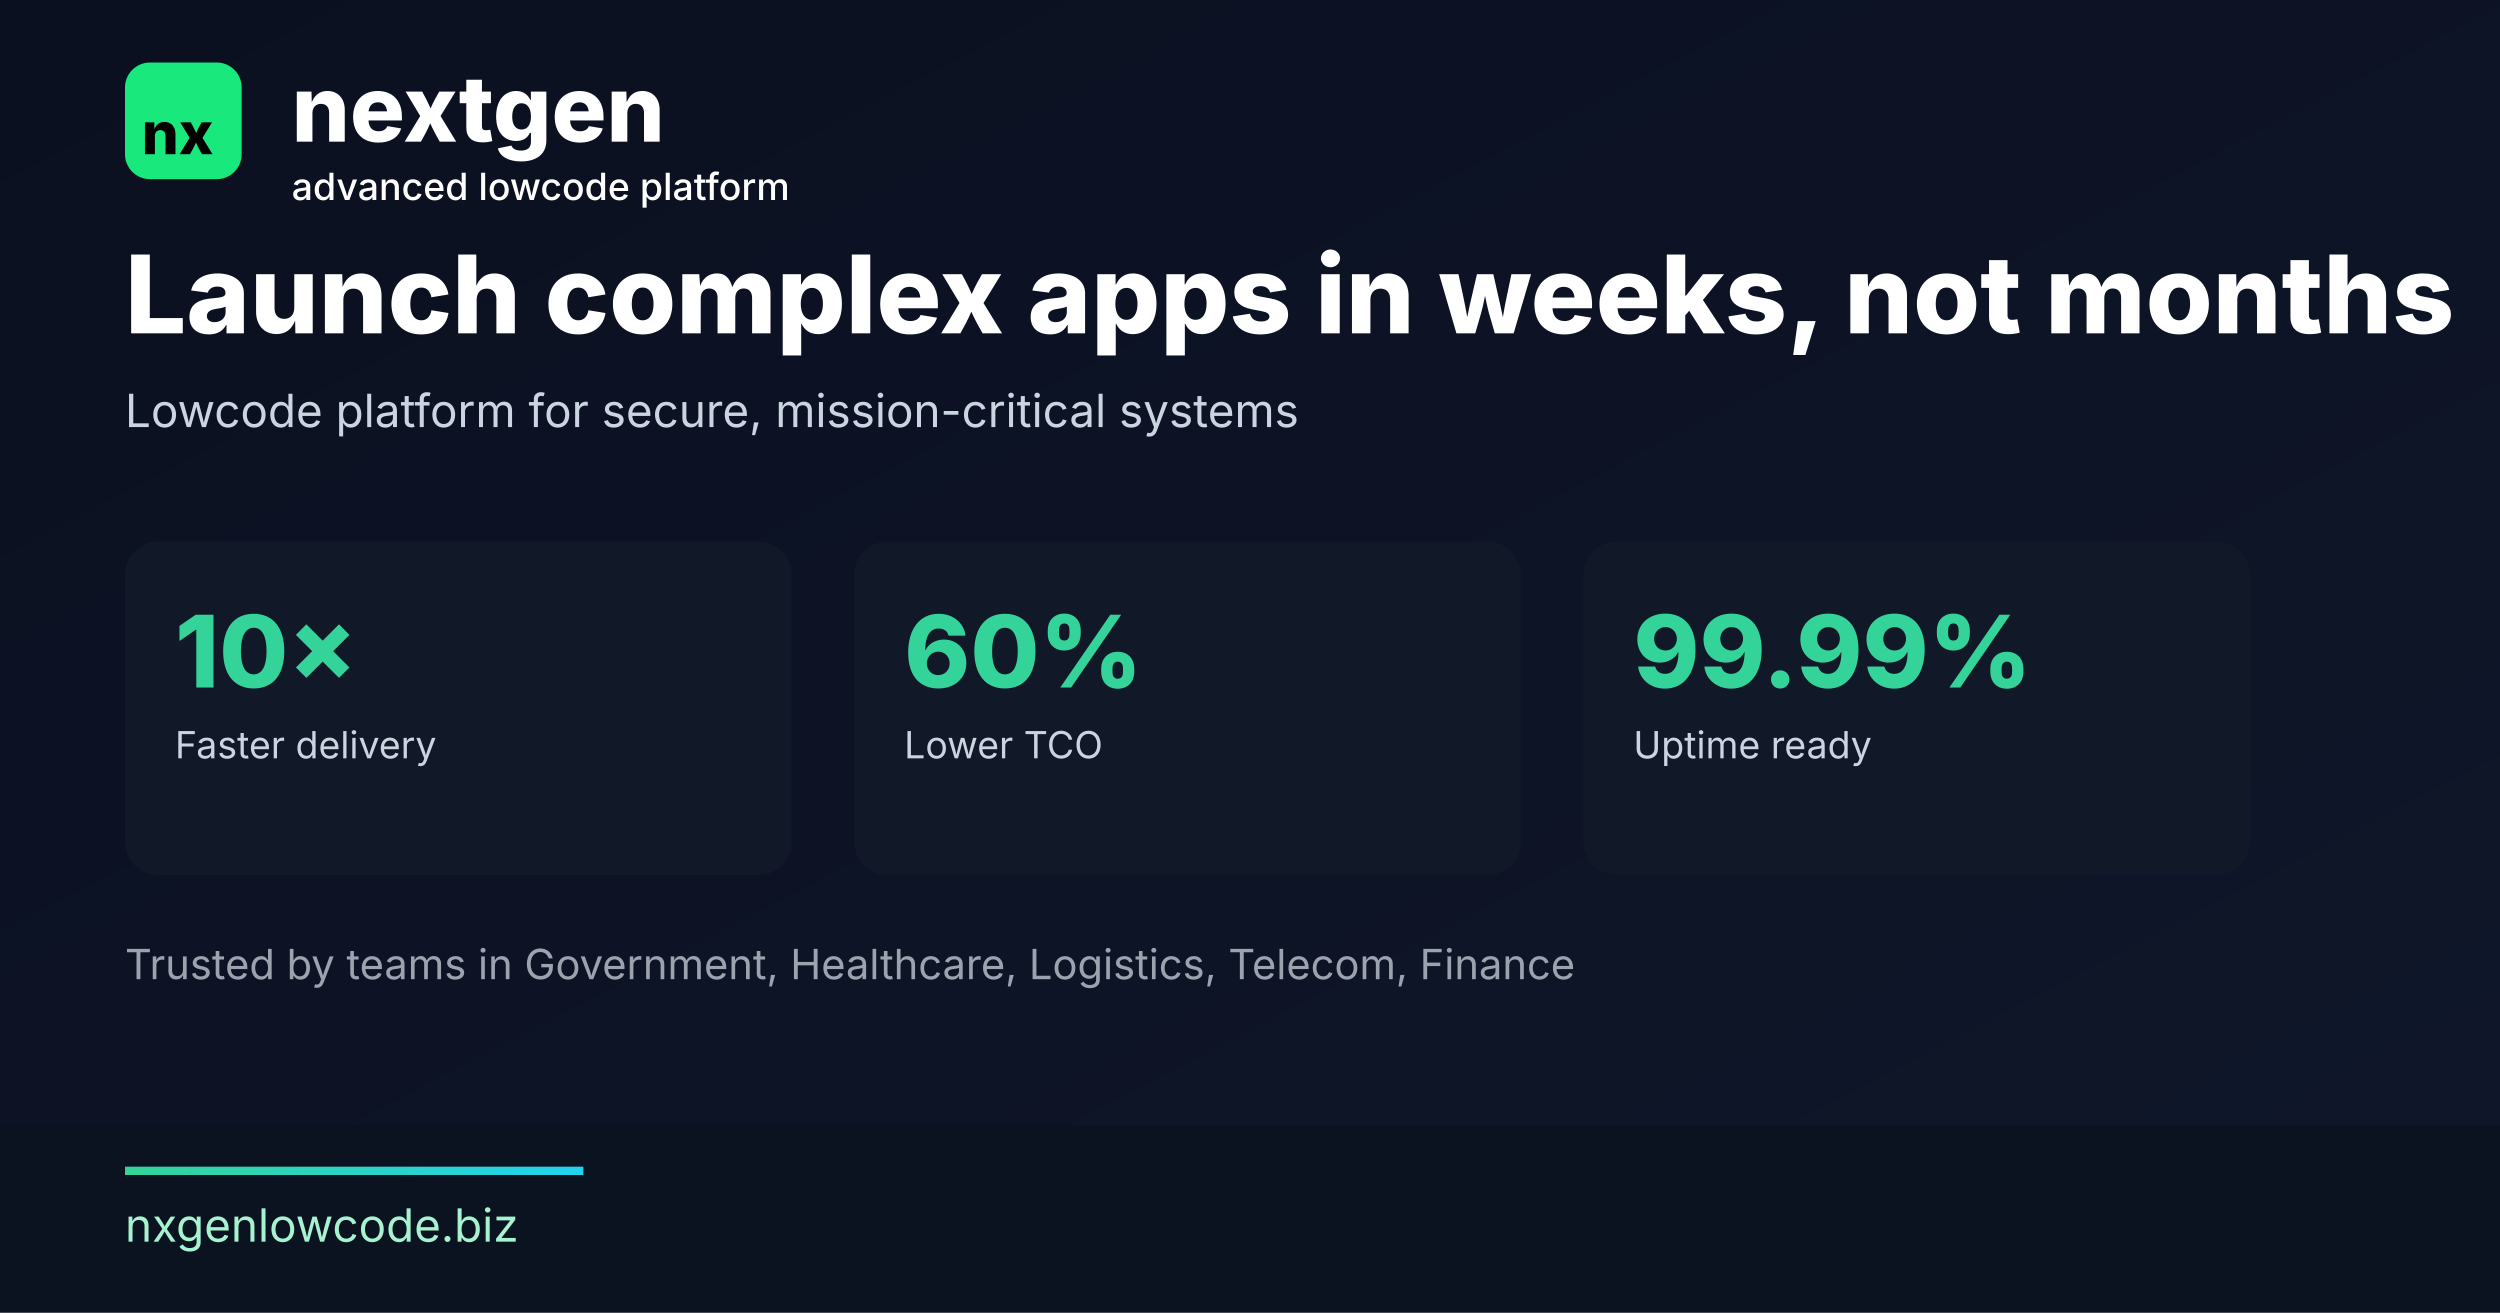
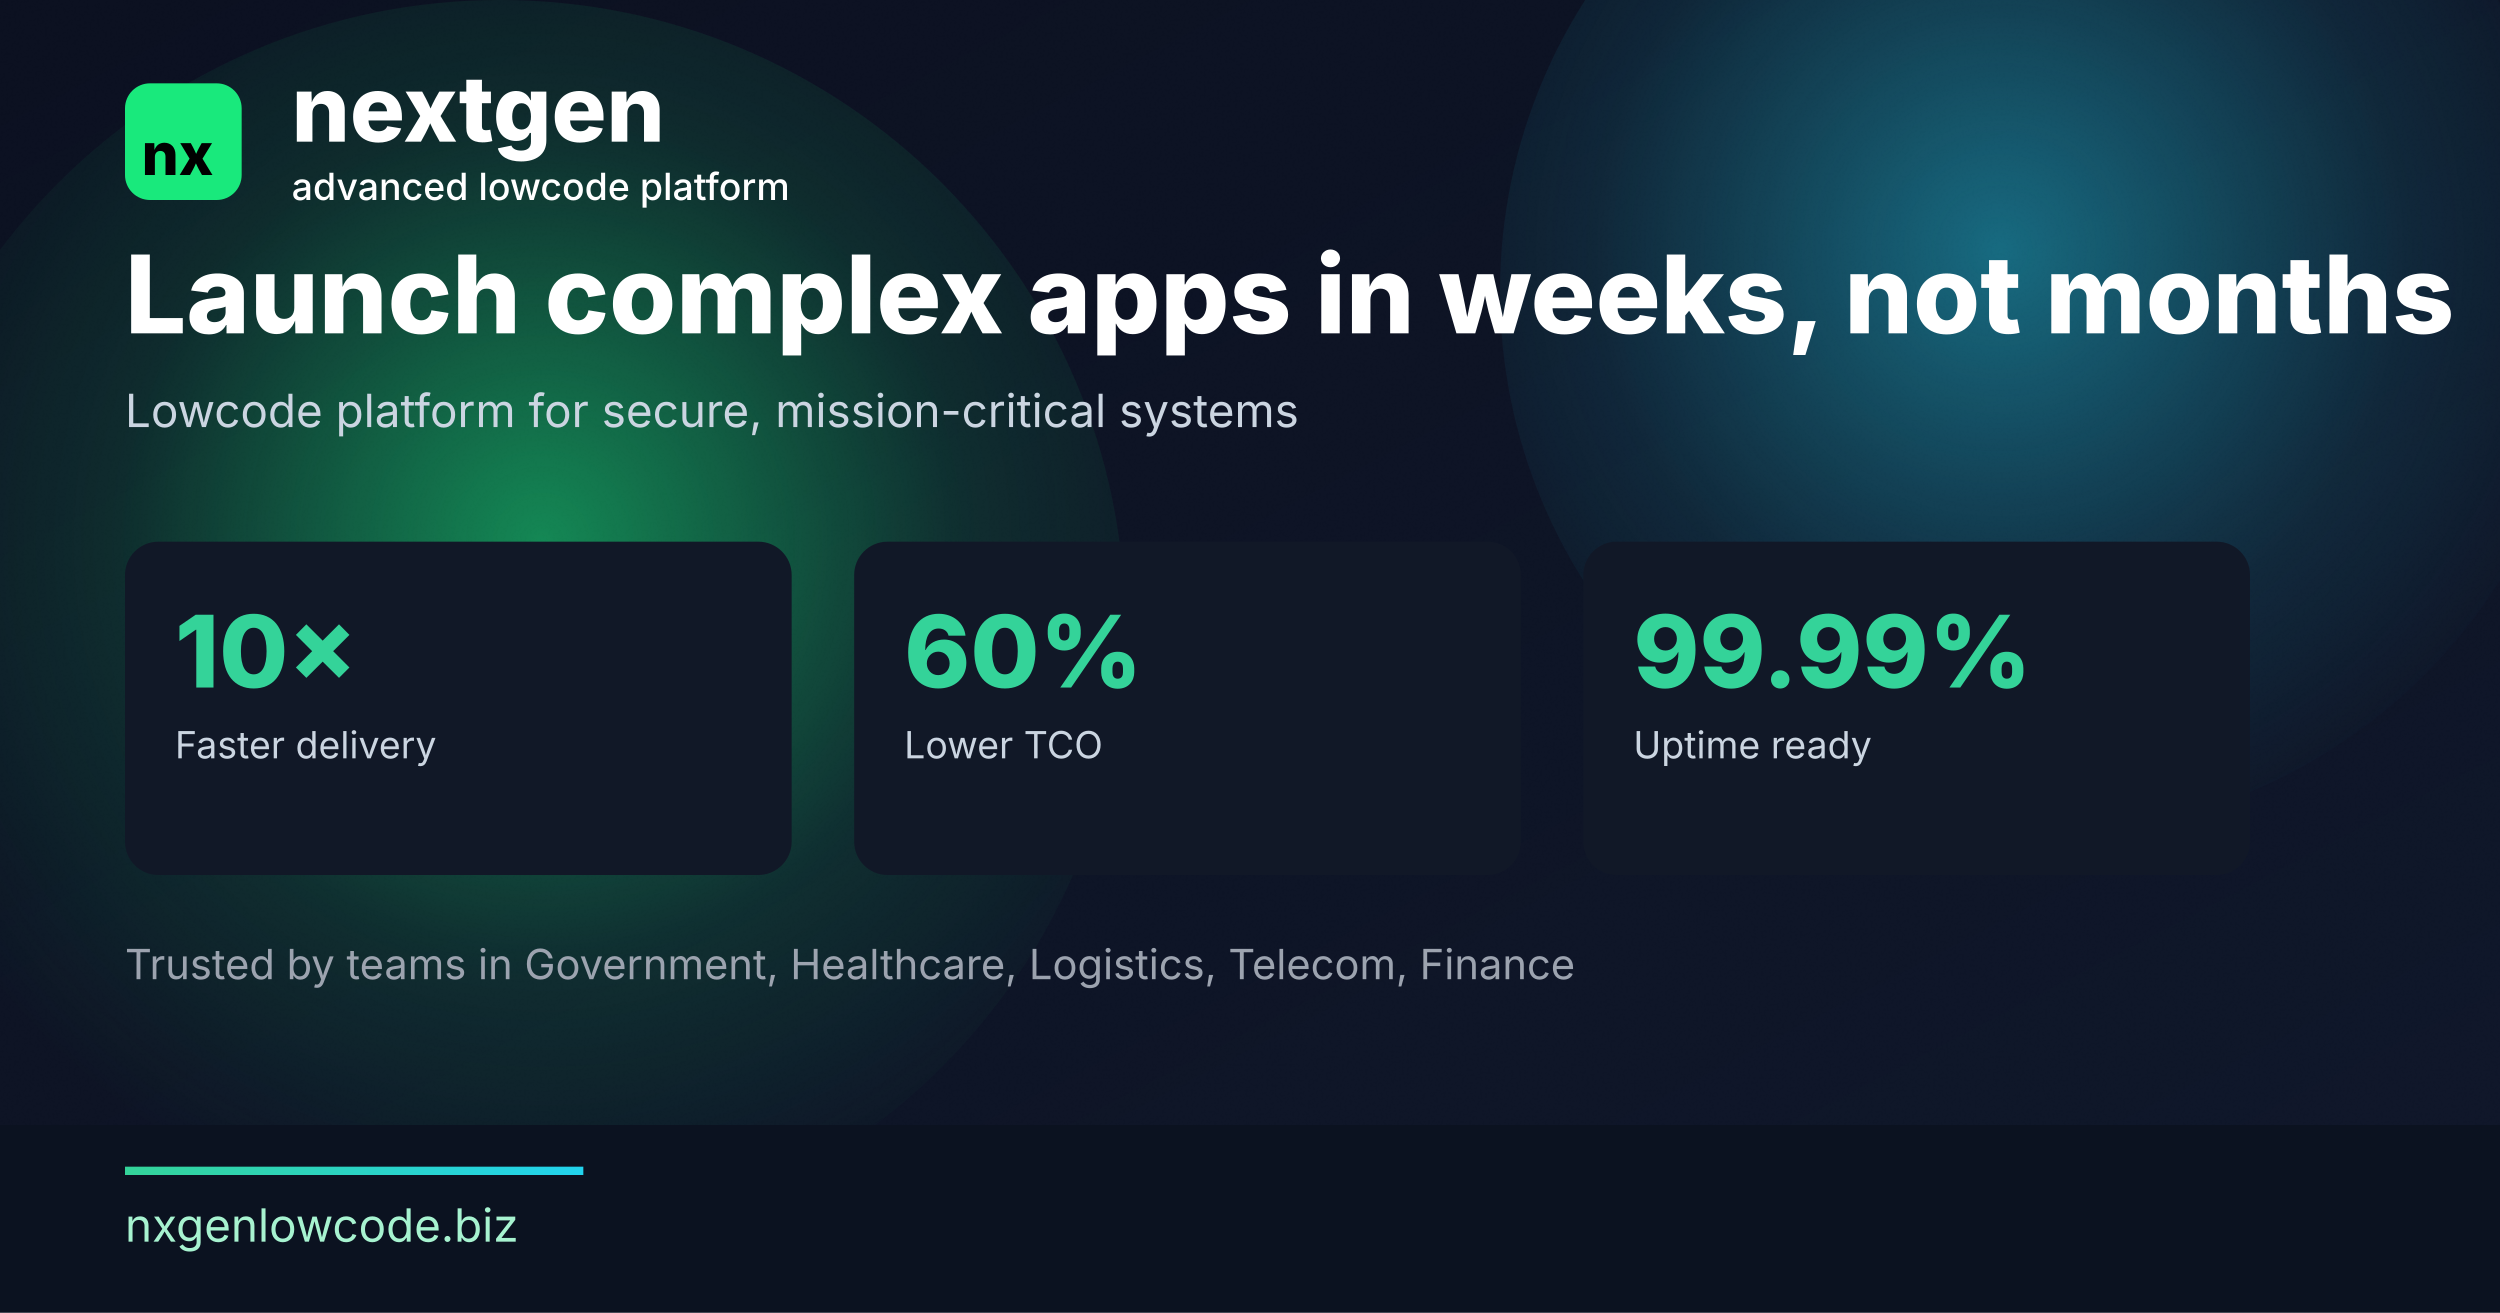
<svg xmlns="http://www.w3.org/2000/svg" width="1200" height="630" viewBox="0 0 1200 630" role="img" aria-labelledby="title8 desc8">
  <defs>
    <linearGradient id="bg8" x1="0" y1="0" x2="1" y2="1">
      <stop offset="0%" stop-color="#0b1020" />
      <stop offset="100%" stop-color="#0f172a" />
    </linearGradient>
    <linearGradient id="accent8" x1="0%" y1="0%" x2="100%" y2="0%">
      <stop offset="0%" stop-color="#34d399" />
      <stop offset="100%" stop-color="#22d3ee" />
    </linearGradient>
+     <radialGradient id="glow-green" cx="0" cy="0" r="1" gradientUnits="userSpaceOnUse" gradientTransform="translate(260 260) rotate(0) scale(340)">
+       <stop offset="0%" stop-color="#19E97C" stop-opacity="0.55" />
+       <stop offset="60%" stop-color="#19E97C" stop-opacity="0.12" />
+       <stop offset="100%" stop-color="#19E97C" stop-opacity="0" />
+     </radialGradient>
+     <radialGradient id="glow-cyan" cx="0" cy="0" r="1" gradientUnits="userSpaceOnUse" gradientTransform="translate(960 120) rotate(0) scale(300)">
+       <stop offset="0%" stop-color="#22d3ee" stop-opacity="0.45" />
+       <stop offset="65%" stop-color="#22d3ee" stop-opacity="0.10" />
+       <stop offset="100%" stop-color="#22d3ee" stop-opacity="0" />
+     </radialGradient>
+     <filter id="noise" x="-20%" y="-20%" width="140%" height="140%">
+       <feTurbulence type="fractalNoise" baseFrequency="0.8" numOctaves="2" stitchTiles="stitch" />
+       <feColorMatrix type="saturate" values="0" />
+       <feComponentTransfer>
+         <feFuncA type="linear" slope="0.06" />
+       </feComponentTransfer>
+     </filter>
  </defs>
  <rect width="1200" height="630" fill="url(#bg8)" />
+   <circle cx="240" cy="300" r="300" fill="url(#glow-green)" />
+   <circle cx="980" cy="140" r="260" fill="url(#glow-cyan)" />
+   <rect width="1200" height="630" fill="#000000" filter="url(#noise)" opacity="0.12" />
  <g transform="translate(60,60)">
-     <rect x="0" y="-30" width="56" height="56" rx="12" fill="#19E97C" />
-     <text x="8" y="14" font-family="Inter,sans-serif" font-size="28" font-weight="800" fill="#000000">nx</text>
+     <rect x="0" y="-20" width="56" height="56" rx="12" fill="#19E97C" />
+     <text x="8" y="24" font-family="Inter,sans-serif" font-size="28" font-weight="800" fill="#000000">nx</text>
    <text x="80" y="8" font-family="Inter,sans-serif" font-size="44" font-weight="800" fill="#ffffff">nextgen</text>
    <text x="80" y="36" font-family="Inter,sans-serif" font-size="18" font-weight="500" fill="#ffffff">advanced lowcode platform</text>
  </g>
  <text x="60" y="160" font-family="Inter,sans-serif" font-size="52" font-weight="800" fill="#ffffff">Launch complex apps in weeks, not months</text>
  <text x="60" y="205" font-family="Inter,sans-serif" font-size="22" fill="#cbd5e1">Lowcode platform for secure, mission-critical systems</text>
  <g transform="translate(60,260)" font-family="Inter,sans-serif" fill="#e5e7eb">
    <g>
      <rect x="0" y="0" width="320" height="160" rx="16" fill="#111827" />
      <text x="24" y="70" font-size="48" font-weight="800" fill="#34d399">10×</text>
      <text x="24" y="104" font-size="18" fill="#cbd5e1">Faster delivery</text>
    </g>
    <g transform="translate(350,0)">
      <rect x="0" y="0" width="320" height="160" rx="16" fill="#111827" />
      <text x="24" y="70" font-size="48" font-weight="800" fill="#34d399">60%</text>
      <text x="24" y="104" font-size="18" fill="#cbd5e1">Lower TCO</text>
    </g>
    <g transform="translate(700,0)">
      <rect x="0" y="0" width="320" height="160" rx="16" fill="#111827" />
      <text x="24" y="70" font-size="48" font-weight="800" fill="#34d399">99.99%</text>
      <text x="24" y="104" font-size="18" fill="#cbd5e1">Uptime ready</text>
    </g>
  </g>
  <text x="60" y="470" font-family="Inter,sans-serif" font-size="20" fill="#9ca3af">Trusted by teams in Government, Healthcare, Logistics, Telecom, Finance</text>
  <g transform="translate(0,540)">
    <rect x="0" y="0" width="1200" height="90" fill="#0b1220" />
    <text x="60" y="56" font-family="Inter,sans-serif" font-size="22" fill="#a7f3d0">nxgenlowcode.biz</text>
    <rect x="60" y="20" width="220" height="4" fill="url(#accent8)" />
  </g>
</svg>
